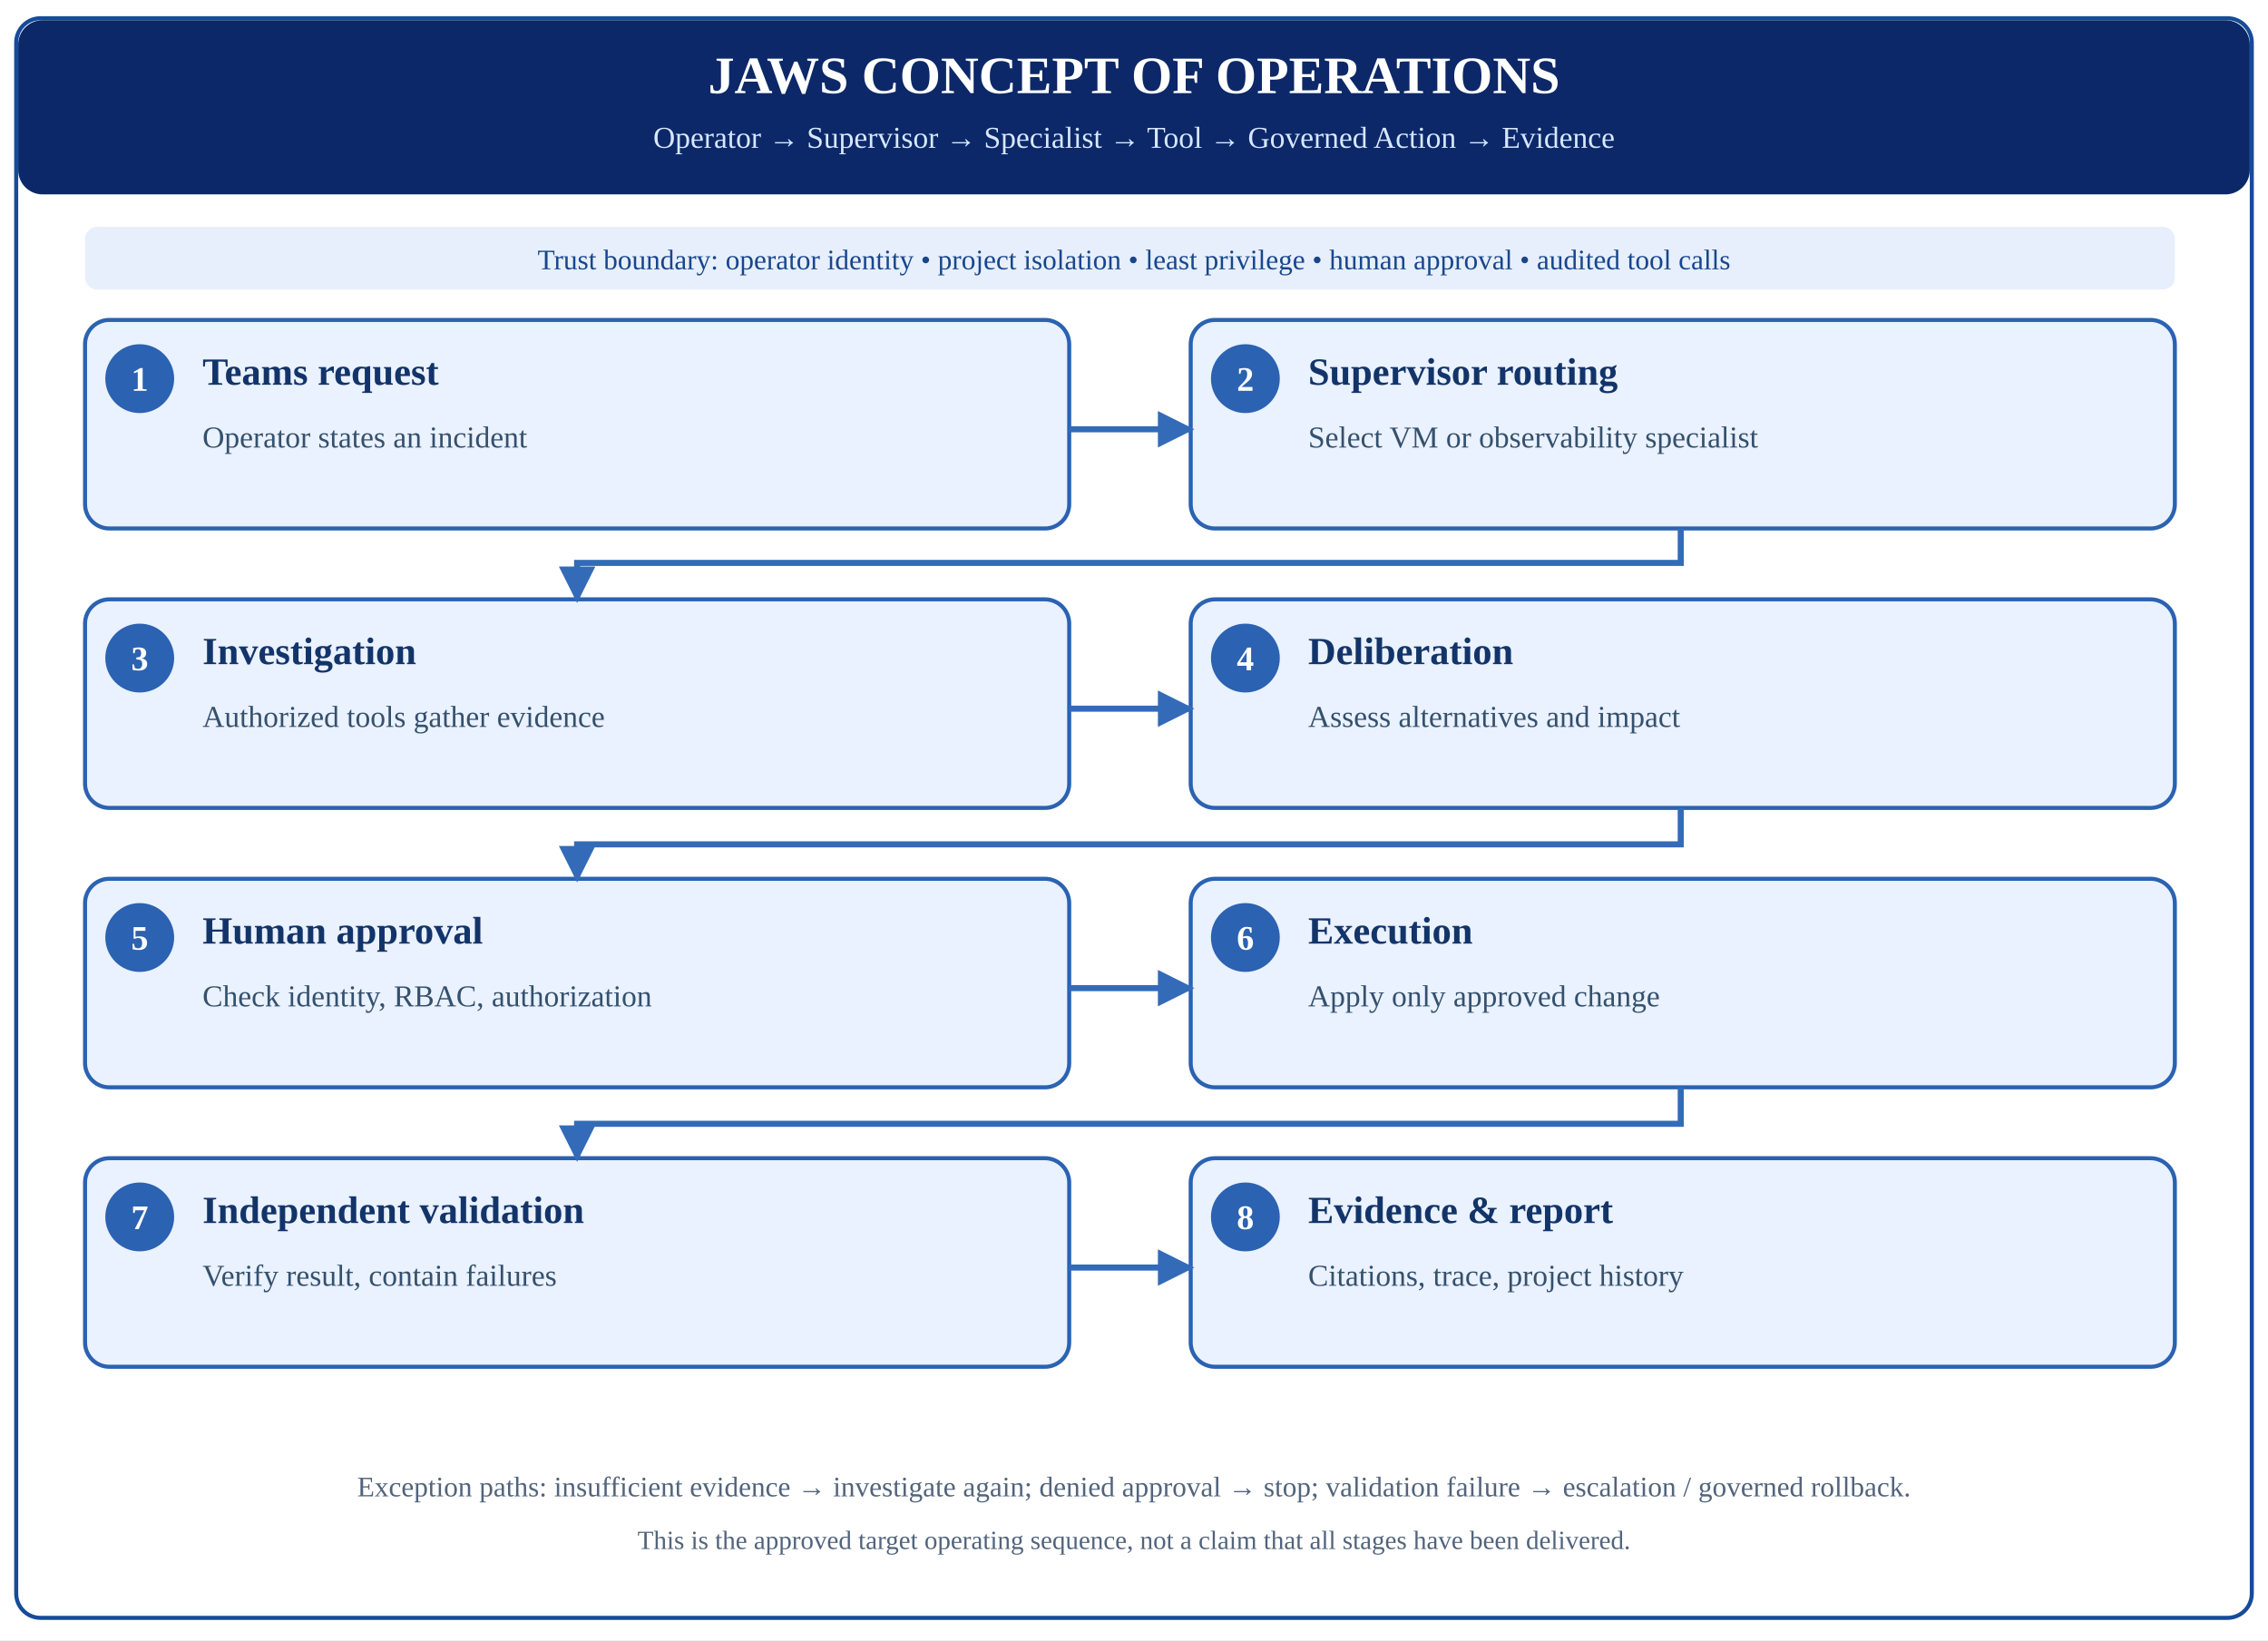
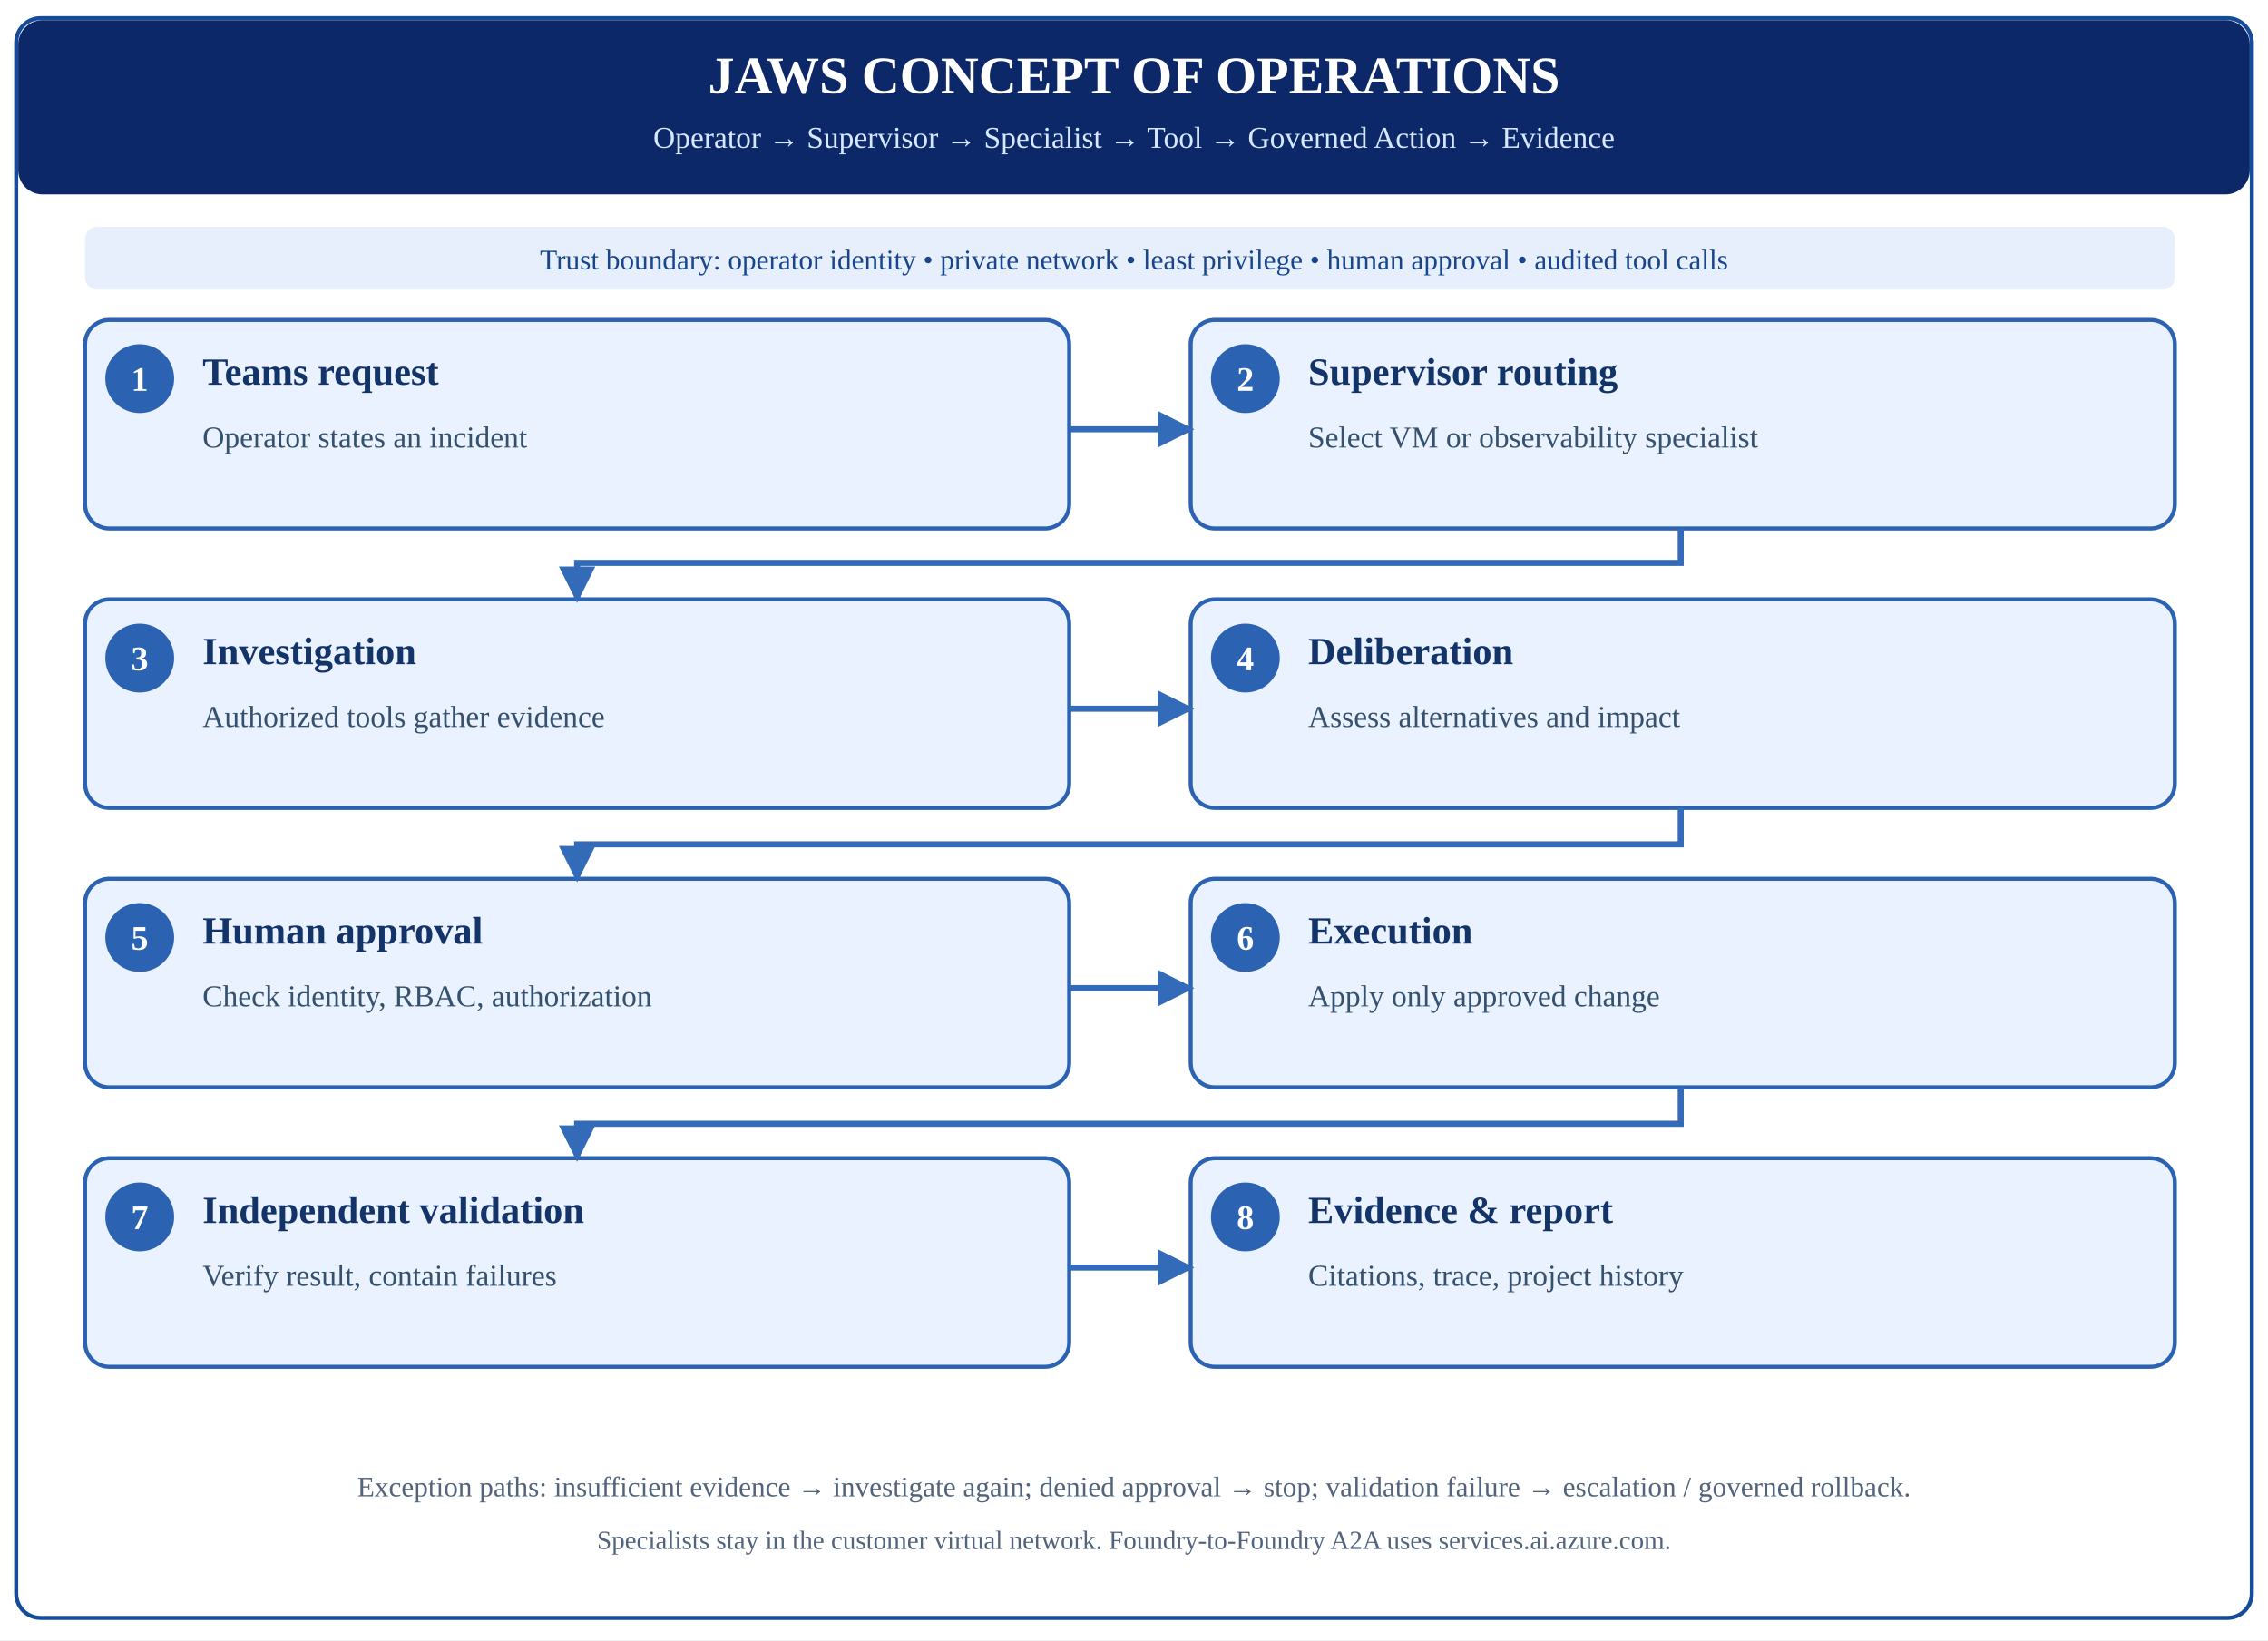
<svg xmlns="http://www.w3.org/2000/svg" viewBox="0 0 1120 810" role="img" aria-label="JAWS end-state concept of operations">
  <rect width="1120" height="810" fill="#fff" />
  <rect x="8" y="9" width="1104" height="790" rx="12" fill="white" stroke="#164b9a" stroke-width="2" />
  <rect x="9" y="10" width="1102" height="86" rx="12" fill="#0c2868" />
  <text x="560" y="46" fill="white" font-size="26" text-anchor="middle" font-weight="bold">JAWS CONCEPT OF OPERATIONS</text>
  <text x="560" y="73" text-anchor="middle" fill="#d7e7ff" font-size="15">Operator → Supervisor → Specialist → Tool → Governed Action → Evidence</text>
  <rect x="42" y="112" width="1032" height="31" rx="6" fill="#e7effc" />
-   <text x="560" y="133" text-anchor="middle" font-size="14" fill="#18468d">Trust boundary: operator identity • project isolation • least privilege • human approval • audited tool calls</text>
+   <text x="560" y="133" text-anchor="middle" font-size="14" fill="#18468d">Trust boundary: operator identity • private network • least privilege • human approval • audited tool calls</text>
  <g>
    <rect x="42" y="158" width="486" height="103" rx="12" fill="#eaf1ff" stroke="#2b62b1" stroke-width="2" />
    <circle cx="69" cy="187" r="17" fill="#2b62b1" />
    <text x="69" y="193" fill="white" text-anchor="middle" font-size="17" font-weight="bold">1</text>
    <text x="100" y="190" font-size="19" font-weight="bold" fill="#123469">Teams request</text>
    <text x="100" y="221" font-size="15" fill="#34516d">Operator states an incident</text>
  </g>
  <g>
    <rect x="588" y="158" width="486" height="103" rx="12" fill="#eaf1ff" stroke="#2b62b1" stroke-width="2" />
    <circle cx="615" cy="187" r="17" fill="#2b62b1" />
    <text x="615" y="193" fill="white" text-anchor="middle" font-size="17" font-weight="bold">2</text>
    <text x="646" y="190" font-size="19" font-weight="bold" fill="#123469">Supervisor routing</text>
    <text x="646" y="221" font-size="15" fill="#34516d">Select VM or observability specialist</text>
  </g>
  <g>
    <rect x="42" y="296" width="486" height="103" rx="12" fill="#eaf1ff" stroke="#2b62b1" stroke-width="2" />
    <circle cx="69" cy="325" r="17" fill="#2b62b1" />
    <text x="69" y="331" fill="white" text-anchor="middle" font-size="17" font-weight="bold">3</text>
    <text x="100" y="328" font-size="19" font-weight="bold" fill="#123469">Investigation</text>
    <text x="100" y="359" font-size="15" fill="#34516d">Authorized tools gather evidence</text>
  </g>
  <g>
    <rect x="588" y="296" width="486" height="103" rx="12" fill="#eaf1ff" stroke="#2b62b1" stroke-width="2" />
    <circle cx="615" cy="325" r="17" fill="#2b62b1" />
    <text x="615" y="331" fill="white" text-anchor="middle" font-size="17" font-weight="bold">4</text>
    <text x="646" y="328" font-size="19" font-weight="bold" fill="#123469">Deliberation</text>
    <text x="646" y="359" font-size="15" fill="#34516d">Assess alternatives and impact</text>
  </g>
  <g>
    <rect x="42" y="434" width="486" height="103" rx="12" fill="#eaf1ff" stroke="#2b62b1" stroke-width="2" />
    <circle cx="69" cy="463" r="17" fill="#2b62b1" />
    <text x="69" y="469" fill="white" text-anchor="middle" font-size="17" font-weight="bold">5</text>
    <text x="100" y="466" font-size="19" font-weight="bold" fill="#123469">Human approval</text>
    <text x="100" y="497" font-size="15" fill="#34516d">Check identity, RBAC, authorization</text>
  </g>
  <g>
    <rect x="588" y="434" width="486" height="103" rx="12" fill="#eaf1ff" stroke="#2b62b1" stroke-width="2" />
    <circle cx="615" cy="463" r="17" fill="#2b62b1" />
    <text x="615" y="469" fill="white" text-anchor="middle" font-size="17" font-weight="bold">6</text>
    <text x="646" y="466" font-size="19" font-weight="bold" fill="#123469">Execution</text>
    <text x="646" y="497" font-size="15" fill="#34516d">Apply only approved change</text>
  </g>
  <g>
    <rect x="42" y="572" width="486" height="103" rx="12" fill="#eaf1ff" stroke="#2b62b1" stroke-width="2" />
    <circle cx="69" cy="601" r="17" fill="#2b62b1" />
    <text x="69" y="607" fill="white" text-anchor="middle" font-size="17" font-weight="bold">7</text>
    <text x="100" y="604" font-size="19" font-weight="bold" fill="#123469">Independent validation</text>
    <text x="100" y="635" font-size="15" fill="#34516d">Verify result, contain failures</text>
  </g>
  <g>
    <rect x="588" y="572" width="486" height="103" rx="12" fill="#eaf1ff" stroke="#2b62b1" stroke-width="2" />
    <circle cx="615" cy="601" r="17" fill="#2b62b1" />
    <text x="615" y="607" fill="white" text-anchor="middle" font-size="17" font-weight="bold">8</text>
    <text x="646" y="604" font-size="19" font-weight="bold" fill="#123469">Evidence &amp; report</text>
    <text x="646" y="635" font-size="15" fill="#34516d">Citations, trace, project history</text>
  </g>
  <g stroke="#336bb8" stroke-width="3" fill="none" marker-end="url(#arrow)">
    <path d="M528 212 H588" />
    <path d="M830 261 V278 H285 V296" />
    <path d="M528 350 H588" />
    <path d="M830 399 V417 H285 V434" />
    <path d="M528 488 H588" />
    <path d="M830 537 V555 H285 V572" />
    <path d="M528 626 H588" />
  </g>
  <defs>
    <marker id="arrow" viewBox="0 0 10 10" refX="9" refY="5" markerWidth="6" markerHeight="6" orient="auto">
      <path d="M0 0 L10 5 L0 10 Z" fill="#336bb8" />
    </marker>
  </defs>
  <text x="560" y="739" text-anchor="middle" fill="#52647c" font-size="14">Exception paths: insufficient evidence → investigate again; denied approval → stop; validation failure → escalation / governed rollback.</text>
-   <text x="560" y="765" text-anchor="middle" fill="#52647c" font-size="13">This is the approved target operating sequence, not a claim that all stages have been delivered.</text>
+   <text x="560" y="765" text-anchor="middle" fill="#52647c" font-size="13">Specialists stay in the customer virtual network. Foundry-to-Foundry A2A uses services.ai.azure.com.</text>
</svg>
